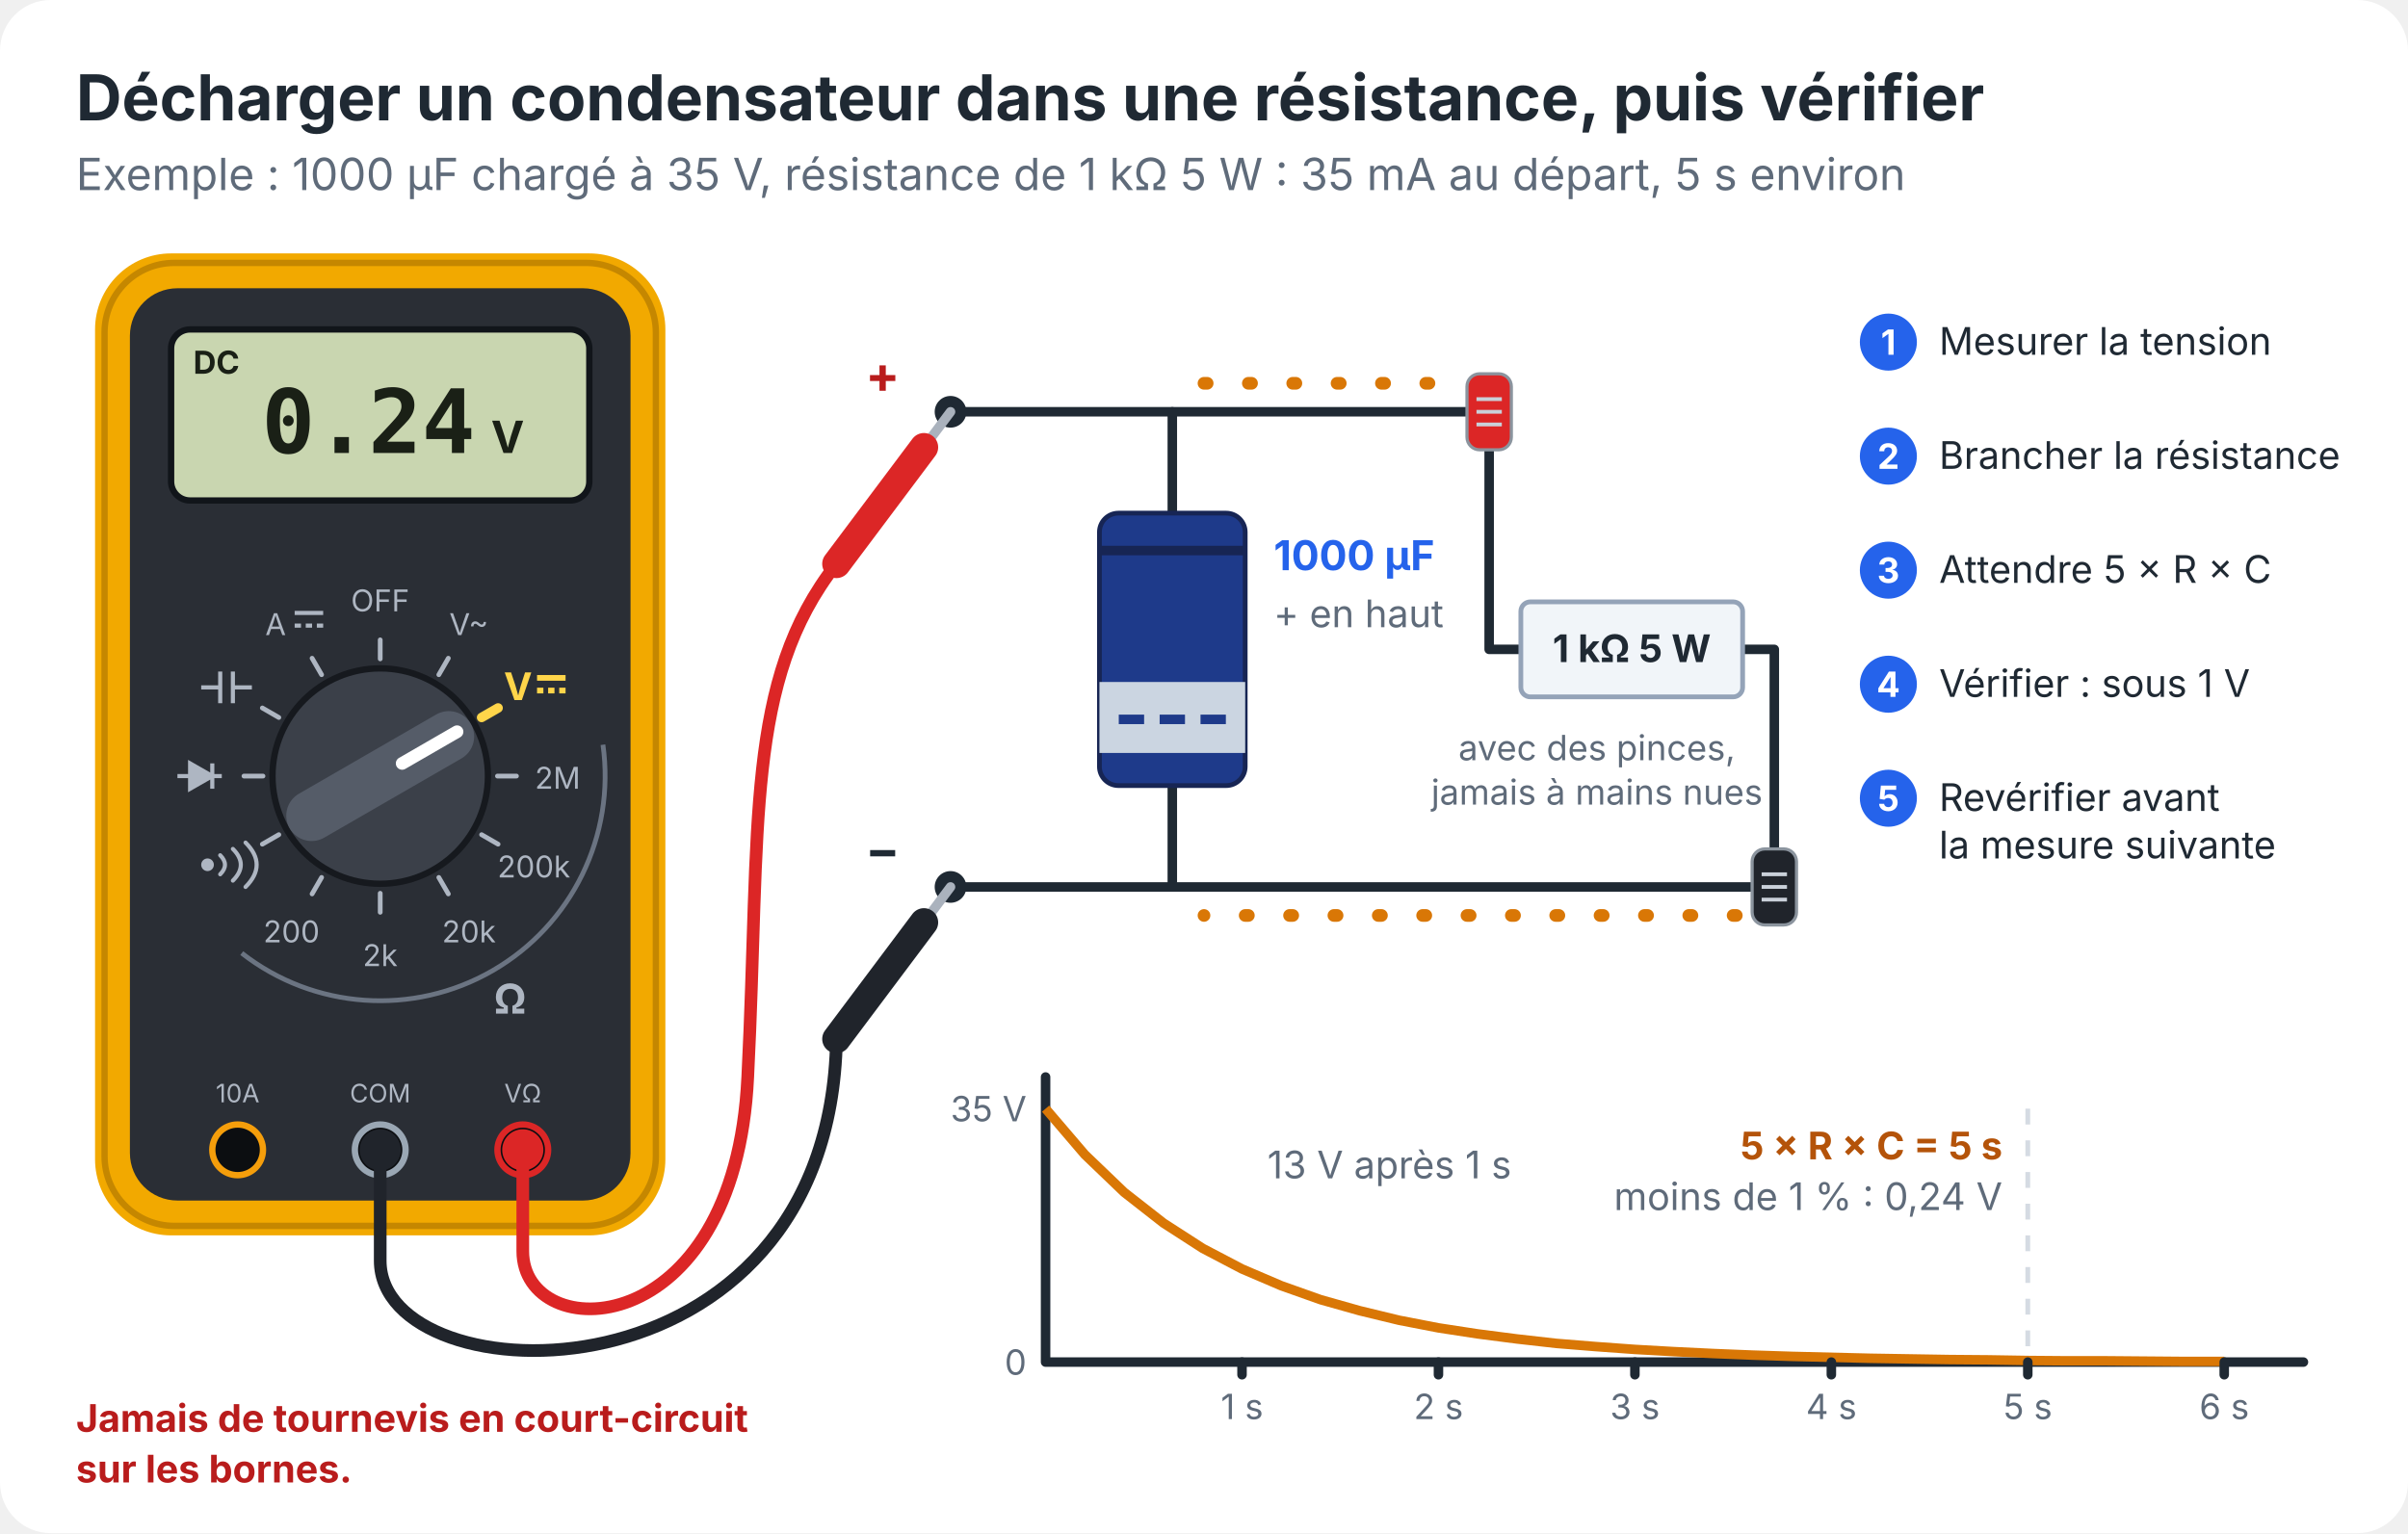
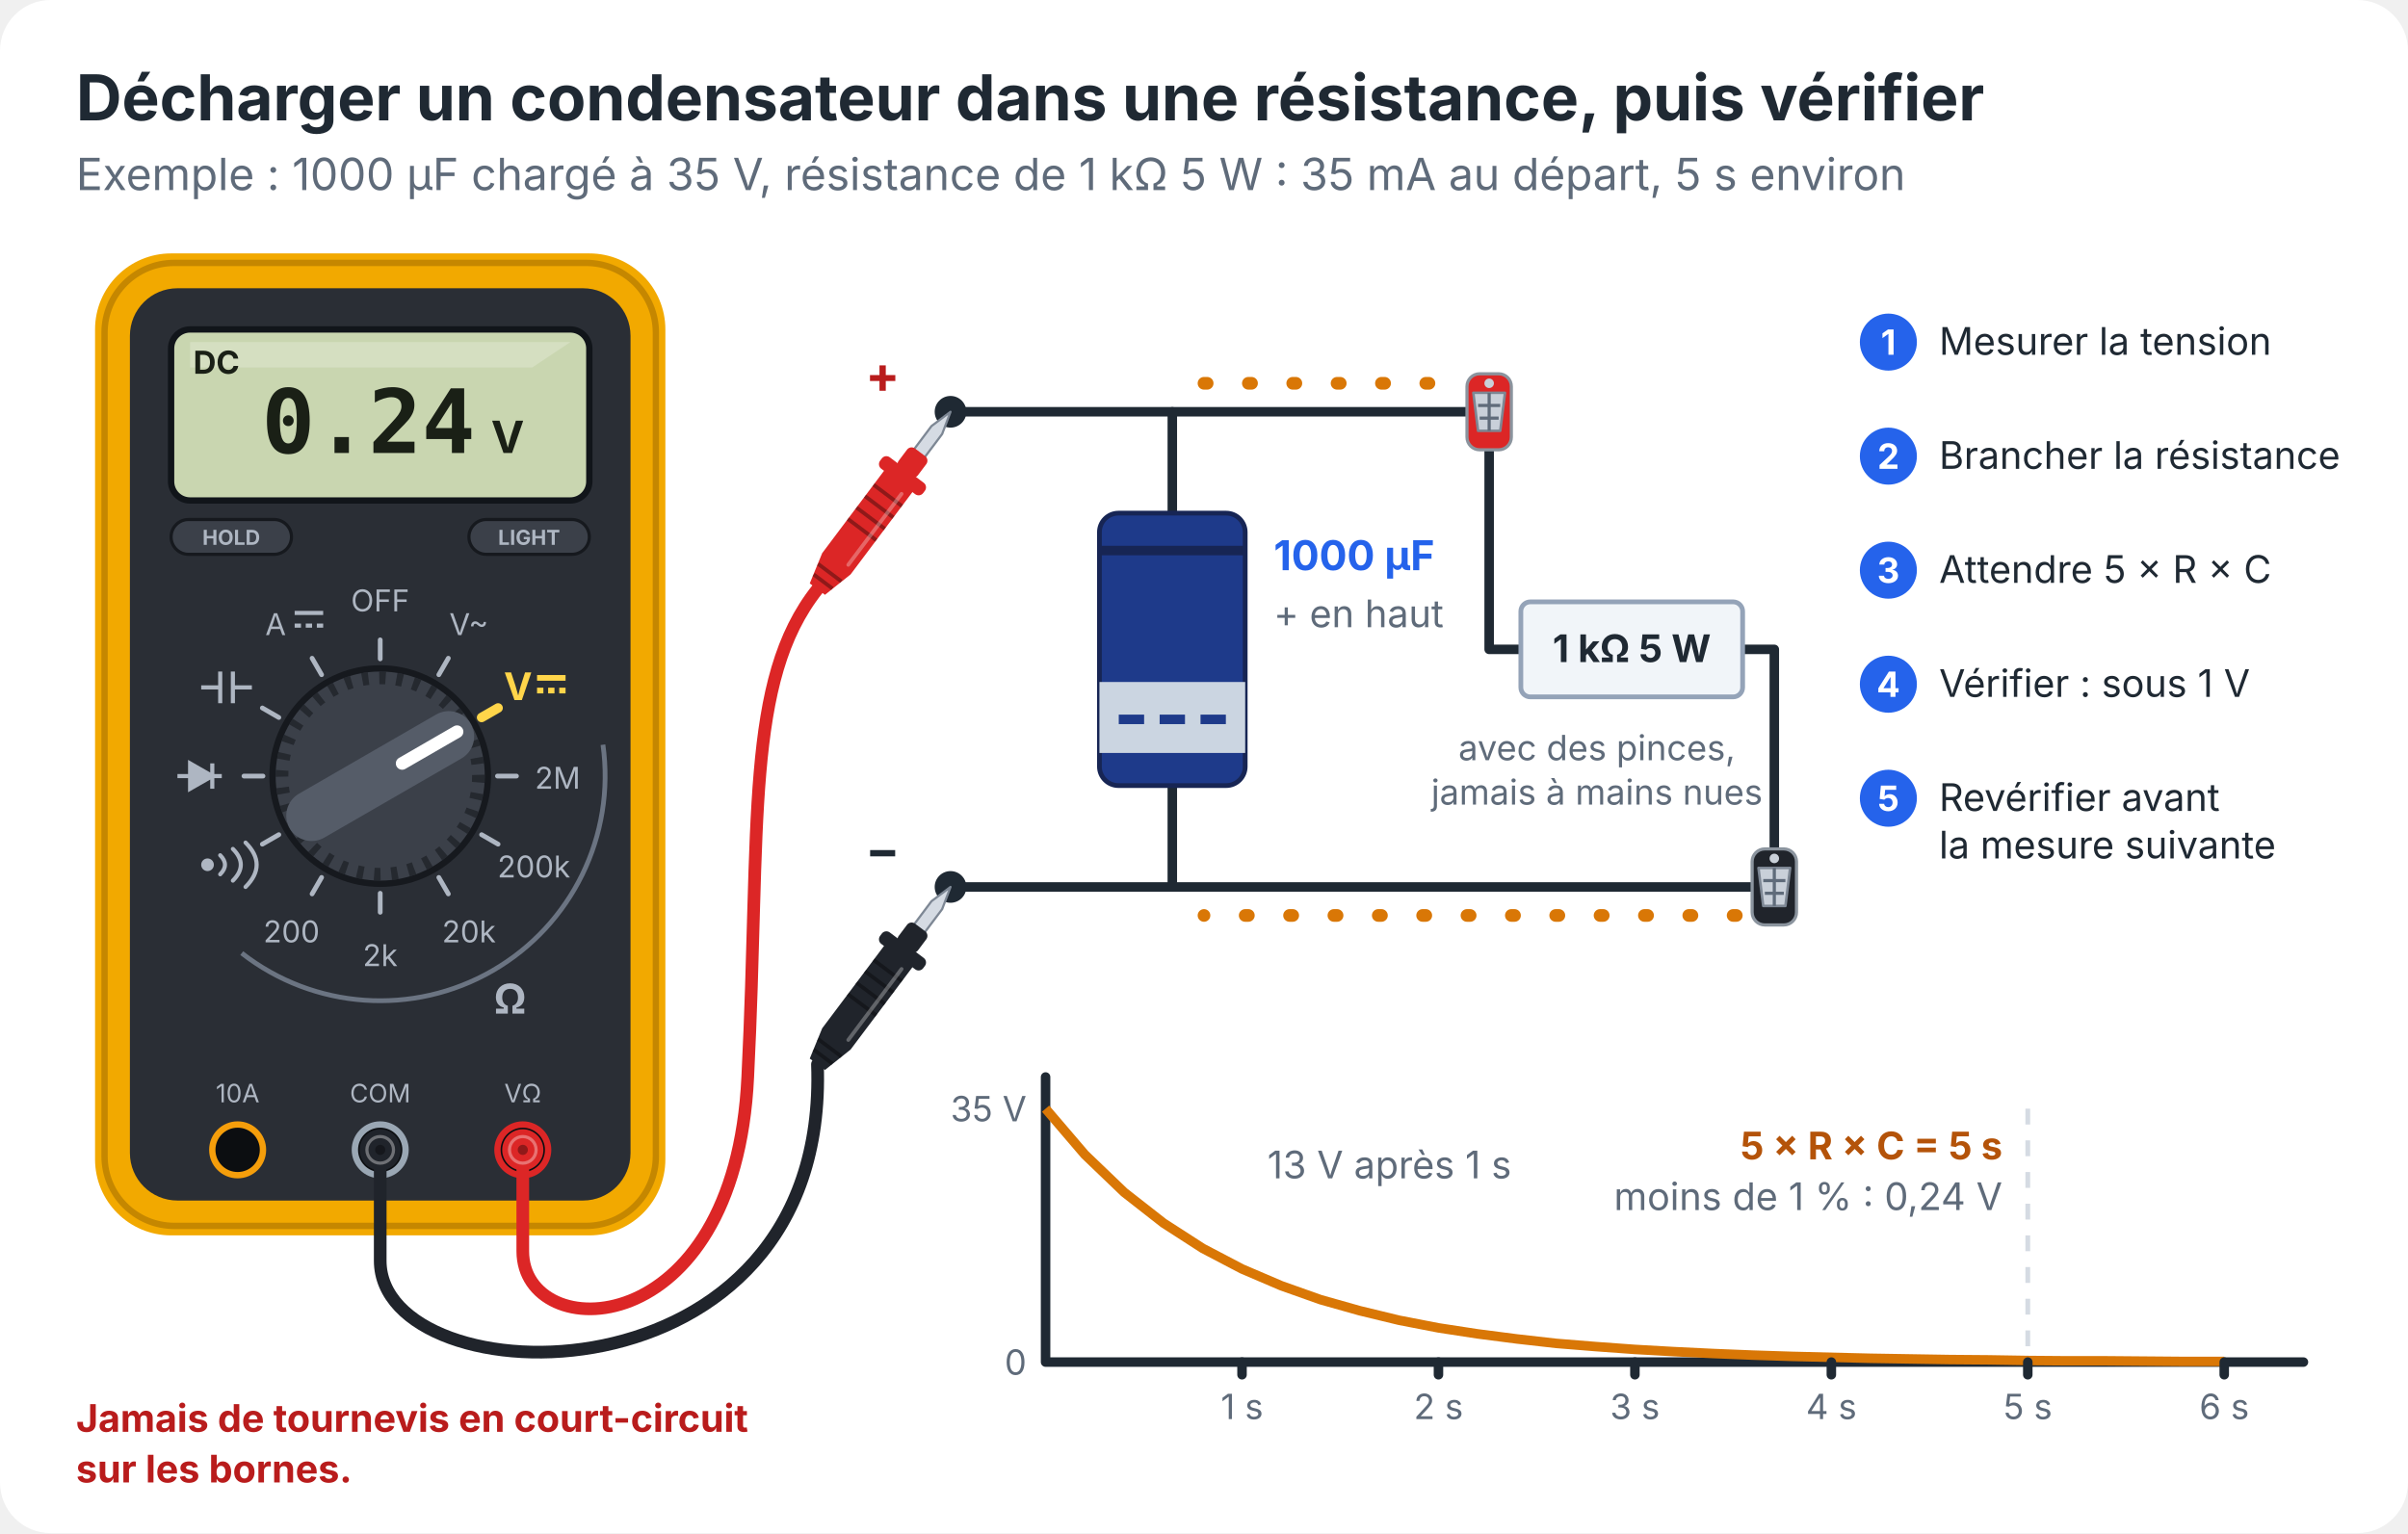
<svg xmlns="http://www.w3.org/2000/svg" viewBox="0 0 760 484" role="img" aria-labelledby="t d" font-family="system-ui, -apple-system, Segoe UI, sans-serif">
  <style>
    .bg{fill:#ffffff}.fg{fill:#1f2933}.mut{fill:#5f6b7a}
    .wire{stroke:#1f2933;stroke-width:3;fill:none;stroke-linecap:round;stroke-linejoin:round}
    .panel{fill:#f3f5f8;stroke:#d5dbe3}.grid{stroke:#d5dbe3;stroke-width:1.5;stroke-dasharray:5 5;fill:none}
    .ok{fill:#15803d}.no{fill:#b91c1c}.warn{fill:#b45309}.blue{fill:#2563eb}.amber{fill:#b45309}
    .blk{stroke:#20242b}.blkf{fill:#20242b}
    .flow{fill:none;stroke-width:4;stroke-linecap:round;stroke-dasharray:1 13;animation:run 1.1s linear infinite}
    .fb{stroke:#2563eb}.fa{stroke:#d97706}.fr{stroke:#dc2626}
    @keyframes run{to{stroke-dashoffset:-14}}
    @media (prefers-reduced-motion: reduce){.flow{animation:none}}
    @media (prefers-color-scheme: dark){
      .bg{fill:#0d1117}.fg{fill:#e6edf3}.mut{fill:#9aa7b4}.wire{stroke:#c9d1d9}
      .panel{fill:#161b22;stroke:#30363d}.grid{stroke:#30363d}
      .ok{fill:#4ade80}.no{fill:#f87171}.warn{fill:#fbbf24}.blue{fill:#60a5fa}.amber{fill:#fbbf24}
      .blk{stroke:#8b949e}.blkf{fill:#8b949e}.fb{stroke:#60a5fa}.fa{stroke:#fbbf24}.fr{stroke:#f87171}
    }
  </style>
  <rect class="bg" width="760" height="484" rx="16" />
  <text class="fg" x="24" y="38" font-size="20" font-weight="700">Décharger un condensateur dans une résistance, puis vérifier</text>
  <text class="mut" x="24" y="60" font-size="14">Exemple : 1000 µF chargé à 35 V, résistance de 1 kΩ 5 W : 35 mA au départ, 5 s environ</text>
  <g data-sel="VDC" transform="translate(30 80) scale(1)">
    <rect width="180" height="310" rx="24" fill="#f2a900" />
    <rect x="3" y="3" width="174" height="304" rx="22" fill="none" stroke="#c58700" stroke-width="2" />
    <rect x="11" y="11" width="158" height="288" rx="15" fill="#2a2e35" />
    <rect x="24" y="24" width="132" height="54" rx="6" fill="#c9d6b0" stroke="#11151a" stroke-width="2" />
+     <path d="M30 28 H150 L138 36 H30 Z" fill="#ffffff" fill-opacity="0.22" />
+     <rect x="24" y="84" width="38" height="11" rx="5.5" fill="#3b4049" stroke="#16191e" />
+     <text x="43" y="92" font-size="6.5" font-weight="700" text-anchor="middle" fill="#aeb6c2">HOLD</text>
+     <rect x="118" y="84" width="38" height="11" rx="5.5" fill="#3b4049" stroke="#16191e" />
+     <text x="137" y="92" font-size="6.5" font-weight="700" text-anchor="middle" fill="#aeb6c2">LIGHT</text>
    <text x="31" y="38" font-size="10" font-weight="700" fill="#1a2016">DC</text>
    <text x="120" y="63" font-size="28" font-weight="700" text-anchor="end" font-family="ui-monospace, Menlo, Consolas, monospace" fill="#1a2016">0.24</text>
    <text x="125" y="63" font-size="14" font-weight="700" fill="#1a2016">V</text>
    <path d="M160.3 155.1 A71 71 0 0 1 46.3 220.9" fill="none" stroke="#6b7482" stroke-width="1.5" />
    <text x="131.0" y="240.0" font-size="13" font-weight="700" text-anchor="middle" fill="#aeb6c2">Ω</text>
    <path d="M90.0 128.0 L90.0 122.0" stroke="#aeb6c2" stroke-width="1.5" stroke-linecap="round" />
    <text x="90.0" y="113.0" font-size="9.5" text-anchor="middle" fill="#aeb6c2">OFF</text>
    <path d="M108.5 133.0 L111.5 127.8" stroke="#aeb6c2" stroke-width="1.5" stroke-linecap="round" />
    <text x="118.0" y="120.5" font-size="9.5" text-anchor="middle" fill="#aeb6c2">V~</text>
    <path d="M122.0 146.5 L127.2 143.5" stroke="#ffd54a" stroke-width="3" stroke-linecap="round" />
    <text x="133.5" y="141.0" font-size="12" text-anchor="middle" font-weight="700" fill="#ffd54a">V</text>
    <path d="M139.5 134.0 h9 M139.5 138.0 h2 m1.5 0 h2 m1.5 0 h2" stroke="#ffd54a" stroke-width="1.8" fill="none" />
    <path d="M127.0 165.0 L133.0 165.0" stroke="#aeb6c2" stroke-width="1.5" stroke-linecap="round" />
    <text x="146.0" y="169.0" font-size="9.5" text-anchor="middle" fill="#aeb6c2">2M</text>
    <path d="M122.0 183.5 L127.2 186.5" stroke="#aeb6c2" stroke-width="1.5" stroke-linecap="round" />
    <text x="138.5" y="197.0" font-size="9.5" text-anchor="middle" fill="#aeb6c2">200k</text>
    <path d="M108.5 197.0 L111.5 202.2" stroke="#aeb6c2" stroke-width="1.5" stroke-linecap="round" />
    <text x="118.0" y="217.5" font-size="9.5" text-anchor="middle" fill="#aeb6c2">20k</text>
    <path d="M90.0 202.0 L90.0 208.0" stroke="#aeb6c2" stroke-width="1.5" stroke-linecap="round" />
    <text x="90.0" y="225.0" font-size="9.5" text-anchor="middle" fill="#aeb6c2">2k</text>
    <path d="M71.5 197.0 L68.5 202.2" stroke="#aeb6c2" stroke-width="1.5" stroke-linecap="round" />
    <text x="62.0" y="217.5" font-size="9.5" text-anchor="middle" fill="#aeb6c2">200</text>
    <path d="M58.0 183.5 L52.8 186.5" stroke="#aeb6c2" stroke-width="1.5" stroke-linecap="round" />
    <circle cx="35.5" cy="193.0" r="2" fill="#aeb6c2" />
    <path d="M39.5 190.0 q3 3 0 6 M43.5 188.0 q5 5 0 10 M47.5 186.0 q7 7 0 14" stroke="#aeb6c2" stroke-width="1.3" fill="none" stroke-linecap="round" />
    <path d="M53.0 165.0 L47.0 165.0" stroke="#aeb6c2" stroke-width="1.5" stroke-linecap="round" />
    <path d="M26.0 165.0 h14 M30.0 161.0 v8 l7 -4 z M37.0 161.0 v8" stroke="#aeb6c2" stroke-width="1.3" fill="#aeb6c2" />
    <path d="M58.0 146.5 L52.8 143.5" stroke="#aeb6c2" stroke-width="1.5" stroke-linecap="round" />
    <path d="M33.5 137.0 h6 M39.5 132.0 v10 M43.5 132.0 v10 M43.5 137.0 h6" stroke="#aeb6c2" stroke-width="1.3" fill="none" />
    <path d="M71.5 133.0 L68.5 127.8" stroke="#aeb6c2" stroke-width="1.5" stroke-linecap="round" />
    <text x="57.0" y="120.5" font-size="9.5" text-anchor="middle" fill="#aeb6c2">A</text>
    <path d="M63.0 113.5 h9 M63.0 117.5 h2 m1.5 0 h2 m1.5 0 h2" stroke="#aeb6c2" stroke-width="1.3" fill="none" />
    <circle cx="90" cy="165" r="34" fill="#3b4049" stroke="#16191e" stroke-width="2" />
+     <circle cx="90" cy="165" r="31" fill="none" stroke="#16191e" stroke-opacity="0.6" stroke-width="4" stroke-dasharray="2 3.4" />
    <g transform="rotate(60 90 165)">
      <rect x="82" y="132" width="16" height="66" rx="8" fill="#555c68" />
      <path d="M90 137 V157" stroke="#ffffff" stroke-width="4" stroke-linecap="round" />
    </g>
    <text x="45" y="268" font-size="8" text-anchor="middle" fill="#aeb6c2">10A</text>
    <circle cx="45" cy="283" r="8" fill="#0c0e11" stroke="#f59e0b" stroke-width="2" />
    <text x="90" y="268" font-size="8" text-anchor="middle" fill="#aeb6c2">COM</text>
    <circle cx="90" cy="283" r="8" fill="#0c0e11" stroke="#9aa7b4" stroke-width="2" />
    <text x="135" y="268" font-size="8" text-anchor="middle" fill="#aeb6c2">VΩ</text>
    <circle cx="135" cy="283" r="8" fill="#0c0e11" stroke="#dc2626" stroke-width="2" />
  </g>
  <path class="wire" d="M300 130 H470 M300 280 H560 M470 130 V205 H480 M550 205 H560 V280" />
  <path class="wire" d="M370 130 V280" />
  <rect x="347.0" y="162.0" width="46" height="86" rx="6" fill="#1e3a8a" stroke="#172554" stroke-width="1.5" />
  <rect x="347.0" y="172.3" width="46" height="3" fill="#172554" />
  <rect x="347.0" y="215.3" width="46" height="22.4" fill="#cbd5e1" />
  <rect x="353.1" y="225.6" width="8" height="3" fill="#1e3a8a" />
  <rect x="366.0" y="225.6" width="8" height="3" fill="#1e3a8a" />
  <rect x="378.9" y="225.6" width="8" height="3" fill="#1e3a8a" />
  <circle class="fg" cx="300" cy="130" r="5" />
  <circle class="fg" cx="300" cy="280" r="5" />
  <text class="blue" x="402" y="180" font-size="13" font-weight="700">1000 µF</text>
  <text class="mut" x="402" y="198" font-size="12">+ en haut</text>
  <rect x="480" y="190.0" width="70" height="30" rx="3" fill="#f1f5f9" stroke="#94a3b8" stroke-width="1.5" />
  <text x="515.0" y="209" font-size="12" font-weight="700" text-anchor="middle" fill="#1f2933">1 kΩ 5 W</text>
  <rect x="463" y="118" width="14" height="24" rx="4" fill="#dc2626" stroke="#8b949e" />
-   <path d="M466 126 h8 M466 130 h8 M466 134 h8" stroke="#c9d0d9" stroke-width="1.2" />
+   <path d="M465 124 h10 l-1.5 12 h-7 Z" fill="#c9d0d9" stroke="#7d8794" stroke-width="0.8" stroke-linejoin="round" />
+   <path d="M470 124 v12 M466.5 128 h7 M467 132 h6" stroke="#5f6b7a" stroke-width="1" fill="none" />
+   <circle cx="470" cy="121" r="1.5" fill="#c9d0d9" />
  <rect x="553" y="268" width="14" height="24" rx="4" fill="#20242b" stroke="#8b949e" />
-   <path d="M556 276 h8 M556 280 h8 M556 284 h8" stroke="#c9d0d9" stroke-width="1.2" />
+   <path d="M555 274 h10 l-1.5 12 h-7 Z" fill="#c9d0d9" stroke="#7d8794" stroke-width="0.8" stroke-linejoin="round" />
+   <path d="M560 274 v12 M556.5 278 h7 M557 282 h6" stroke="#5f6b7a" stroke-width="1" fill="none" />
+   <circle cx="560" cy="271" r="1.5" fill="#c9d0d9" />
  <text class="mut" x="504" y="240" font-size="11" text-anchor="middle">avec des pinces,</text>
  <text class="mut" x="504" y="254" font-size="11" text-anchor="middle">jamais à mains nues</text>
  <path class="flow fa" d="M380 121 H458 M548 289 H380" />
-   <path stroke="#dc2626" stroke-width="4" fill="none" stroke-linecap="round" d="M165.0 363.0 V395 C165 425 232 425 236 340 C240 260 235 215 264.0 178.0" />
+   <path stroke="#dc2626" stroke-width="4" fill="none" stroke-linecap="round" d="M165.0 363.0 V395 C165 425 232 425 236 340 C240 260 235 215 258.0 186.0" />
  <circle fill="#dc2626" cx="165.0" cy="363.0" r="6.5" />
-   <path d="M300.0 130.0 L291.6 141.2" stroke="#aab2bd" stroke-width="3" stroke-linecap="round" />
-   <path stroke="#dc2626" d="M291.6 141.2 L264.0 178.0" stroke-width="9" stroke-linecap="round" />
-   <path class="blk" stroke-width="4" fill="none" stroke-linecap="round" d="M120.0 363.0 V398 C120 442 262 446 264.0 328.0" />
+   <circle cx="165.0" cy="363.0" r="4.2" fill="none" stroke="#ffffff" stroke-opacity="0.35" stroke-width="1" />
+   <circle cx="165.0" cy="363.0" r="1.6" fill="#000000" fill-opacity="0.35" />
+   <g data-probe="red" transform="translate(300.0 130.0) rotate(126.9)">
+     <path d="M0 0 L7.2 -2.1 H17.0 V2.1 H7.2 Z" fill="#d5dbe3" stroke="#7d8794" stroke-width="0.7" stroke-linejoin="round" />
+     <rect fill="#dc2626" x="16.0" y="-3.8" width="8" height="7.6" rx="1.8" />
+     <path fill="#dc2626" d="M26.0 -5.6 H60.0 L70.0 -3 V3 L60.0 5.6 H26.0 Z" stroke-linejoin="round" />
+     <rect fill="#dc2626" x="23.0" y="-8.5" width="4.5" height="17" rx="1.8" />
+     <path d="M33.0 -5.6 v11.2 M37.5 -5.6 v11.2 M42.0 -5.6 v11.2 M46.5 -5.6 v11.2 M63.5 -4.6 v9.2 M67.0 -3.7 v7.4" stroke="#000000" stroke-opacity="0.35" stroke-width="1.2" fill="none" />
+     <path d="M30.0 -3.2 H58.0" stroke="#ffffff" stroke-opacity="0.3" stroke-width="1.2" stroke-linecap="round" />
+   </g>
+   <path class="blk" stroke-width="4" fill="none" stroke-linecap="round" d="M120.0 363.0 V398 C120 442 262 446 258.0 336.0" />
  <circle class="blkf" cx="120.0" cy="363.0" r="6.5" />
-   <path d="M300.0 280.0 L291.6 291.2" stroke="#aab2bd" stroke-width="3" stroke-linecap="round" />
-   <path class="blk" d="M291.6 291.2 L264.0 328.0" stroke-width="9" stroke-linecap="round" />
+   <circle cx="120.0" cy="363.0" r="4.2" fill="none" stroke="#ffffff" stroke-opacity="0.35" stroke-width="1" />
+   <circle cx="120.0" cy="363.0" r="1.6" fill="#000000" fill-opacity="0.35" />
+   <g data-probe="black" transform="translate(300.0 280.0) rotate(126.9)">
+     <path d="M0 0 L7.2 -2.1 H17.0 V2.1 H7.2 Z" fill="#d5dbe3" stroke="#7d8794" stroke-width="0.7" stroke-linejoin="round" />
+     <rect class="blkf" x="16.0" y="-3.8" width="8" height="7.6" rx="1.8" />
+     <path class="blkf" d="M26.0 -5.6 H60.0 L70.0 -3 V3 L60.0 5.6 H26.0 Z" stroke-linejoin="round" />
+     <rect class="blkf" x="23.0" y="-8.5" width="4.5" height="17" rx="1.8" />
+     <path d="M33.0 -5.6 v11.2 M37.5 -5.6 v11.2 M42.0 -5.6 v11.2 M46.5 -5.6 v11.2 M63.5 -4.6 v9.2 M67.0 -3.7 v7.4" stroke="#000000" stroke-opacity="0.35" stroke-width="1.2" fill="none" />
+     <path d="M30.0 -3.2 H58.0" stroke="#ffffff" stroke-opacity="0.3" stroke-width="1.2" stroke-linecap="round" />
+   </g>
  <text class="no" x="284" y="124" font-size="16" text-anchor="end" font-weight="700">+</text>
  <text class="fg" x="284" y="274" font-size="16" text-anchor="end" font-weight="700">−</text>
  <circle class="blue" cx="596" cy="108" r="9" />
  <text x="596" y="112" font-size="11" font-weight="700" text-anchor="middle" fill="#ffffff">1</text>
  <text class="fg" x="612" y="112" font-size="12">Mesurer la tension</text>
  <circle class="blue" cx="596" cy="144" r="9" />
  <text x="596" y="148" font-size="11" font-weight="700" text-anchor="middle" fill="#ffffff">2</text>
  <text class="fg" x="612" y="148" font-size="12">Brancher la résistance</text>
  <circle class="blue" cx="596" cy="180" r="9" />
  <text x="596" y="184" font-size="11" font-weight="700" text-anchor="middle" fill="#ffffff">3</text>
  <text class="fg" x="612" y="184" font-size="12">Attendre 5 × R × C</text>
  <circle class="blue" cx="596" cy="216" r="9" />
  <text x="596" y="220" font-size="11" font-weight="700" text-anchor="middle" fill="#ffffff">4</text>
  <text class="fg" x="612" y="220" font-size="12">Vérifier : sous 1 V</text>
  <circle class="blue" cx="596" cy="252" r="9" />
  <text x="596" y="256" font-size="11" font-weight="700" text-anchor="middle" fill="#ffffff">5</text>
  <text class="fg" x="612" y="256" font-size="12">Revérifier avant</text>
  <text class="fg" x="612" y="271" font-size="12">la mesure suivante</text>
  <path class="wire" d="M330 340 V430 H727" stroke-width="1.5" />
  <polyline points="330.0,350.0 342.4,364.5 354.8,376.4 367.2,386.1 379.6,394.1 392.0,400.6 404.4,405.9 416.8,410.3 429.2,413.8 441.6,416.8 454.0,419.2 466.4,421.1 478.8,422.7 491.2,424.1 503.6,425.1 516.0,426.0 528.4,426.7 540.8,427.3 553.2,427.8 565.6,428.2 578.0,428.5 590.4,428.8 602.8,429.0 615.2,429.2 627.6,429.3 640.0,429.5 652.4,429.6 664.8,429.6 677.2,429.7 689.6,429.8 702.0,429.8" fill="none" stroke="#d97706" stroke-width="3" stroke-linejoin="round" />
  <text class="mut" x="324" y="354" font-size="11" text-anchor="end">35 V</text>
  <text class="mut" x="324" y="434" font-size="11" text-anchor="end">0</text>
  <path class="wire" d="M392 430 v4" stroke-width="1.5" />
  <text class="mut" x="392" y="448" font-size="11" text-anchor="middle">1 s</text>
  <path class="wire" d="M454 430 v4" stroke-width="1.5" />
  <text class="mut" x="454" y="448" font-size="11" text-anchor="middle">2 s</text>
  <path class="wire" d="M516 430 v4" stroke-width="1.5" />
  <text class="mut" x="516" y="448" font-size="11" text-anchor="middle">3 s</text>
  <path class="wire" d="M578 430 v4" stroke-width="1.5" />
  <text class="mut" x="578" y="448" font-size="11" text-anchor="middle">4 s</text>
  <path class="wire" d="M640 430 v4" stroke-width="1.5" />
  <text class="mut" x="640" y="448" font-size="11" text-anchor="middle">5 s</text>
  <path class="wire" d="M702 430 v4" stroke-width="1.5" />
  <text class="mut" x="702" y="448" font-size="11" text-anchor="middle">6 s</text>
  <path class="grid" d="M640 350 V430" />
  <text class="warn" x="632" y="366" font-size="12" text-anchor="end" font-weight="700">5 × R × C = 5 s</text>
  <text class="mut" x="632" y="382" font-size="12" text-anchor="end">moins de 1 % : 0,24 V</text>
  <text class="mut" x="400" y="372" font-size="12">13 V après 1 s</text>
  <text class="no" x="24" y="452" font-size="12" font-weight="700">Jamais de tournevis en court-circuit</text>
  <text class="no" x="24" y="468" font-size="12" font-weight="700">sur les bornes.</text>
</svg>
